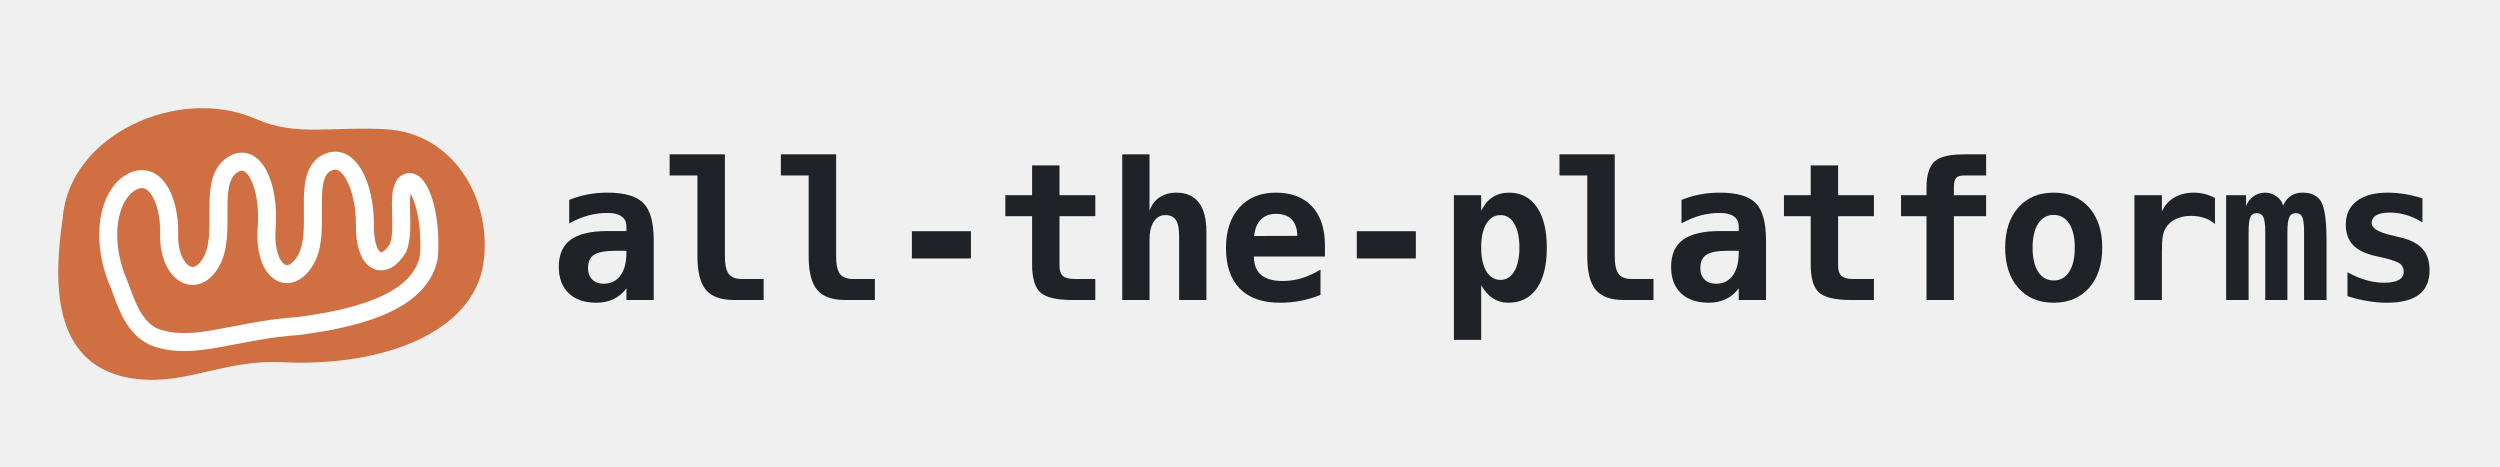
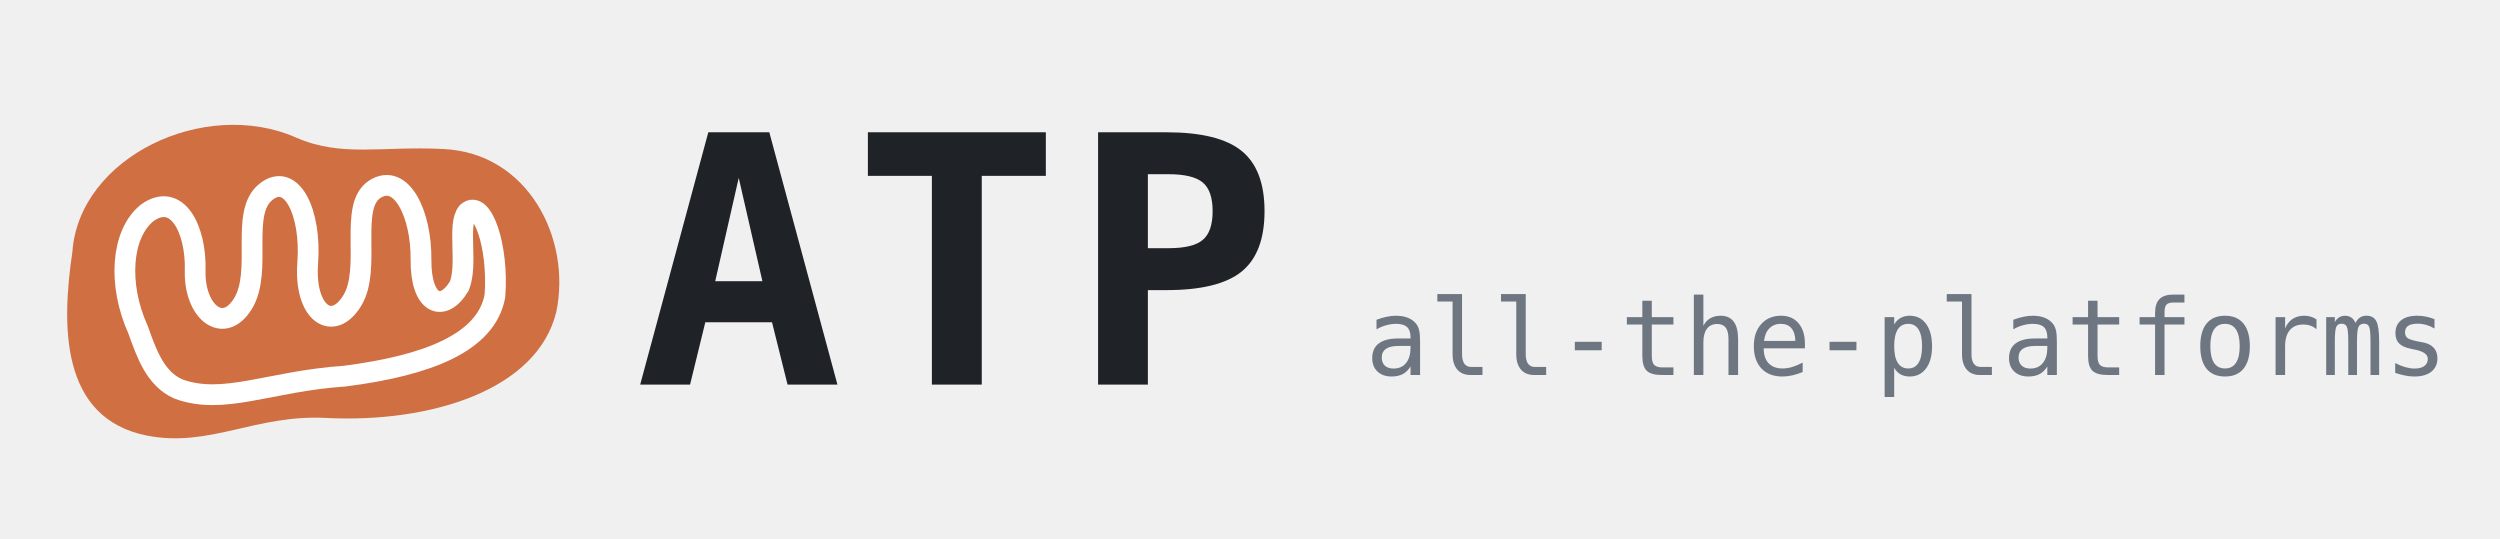
- <svg xmlns="http://www.w3.org/2000/svg" width="600" height="112" viewBox="0 0 600 112" role="img" aria-label="all-the-platforms">
+ <svg xmlns="http://www.w3.org/2000/svg" width="520" height="112" viewBox="0 0 520 112" role="img" aria-label="ATP (all-the-platforms)">
  <g transform="translate(2 14) scale(0.48) rotate(-10 120 88)">
    <path d="M 30,64 C 40,24 98,8 134,32 C 152,44 170,42 196,48 C 232,56 244,96 232,126 C 218,158 170,164 126,154 C 96,147 74,158 48,148 C 12,134 20,94 30,64 Z" fill="#CF6F42" />
    <path d="M 52.2,102.3 C 46.8,81.2 52.2,60 64.8,53 C 79.2,46 84.6,63.6 81,81.2 C 77.4,98.8 88.2,111.1 99,98.8 C 109.8,86.4 104.4,60 117,53 C 129.6,46 135,65.3 129.6,86.4 C 124.2,107.6 135,118.1 145.8,105.8 C 156.6,93.5 151.2,65.3 163.8,60 C 176.4,54.8 181.8,74.1 178.2,93.5 C 174.6,112.8 183.6,118.1 192.6,107.6 C 198,98.8 196.2,81.2 201.6,76.8 C 208.8,72.4 212.4,93.5 207,114.6 C 199.8,134 172.8,139.2 136.8,137.5 C 104.4,134 82.8,141 64.8,130.4 C 55.8,124.3 54,112.8 52.2,102.3 Z" fill="none" stroke="#FFFFFF" stroke-width="9" stroke-linejoin="round" stroke-linecap="round" />
  </g>
-   <text x="132" y="72" fill="#1F2328" font-family="ui-monospace, SFMono-Regular, Menlo, Consolas, monospace" font-size="46" font-weight="700" letter-spacing="-1">all-the-platforms</text>
+   <text x="132" y="80" fill="#1F2328" font-family="ui-monospace, SFMono-Regular, Menlo, Consolas, monospace" font-size="72" font-weight="800" letter-spacing="2">ATP</text>
+   <text x="284" y="78" fill="#6E7781" font-family="ui-monospace, SFMono-Regular, Menlo, Consolas, monospace" font-size="22" font-weight="500">all-the-platforms</text>
</svg>
